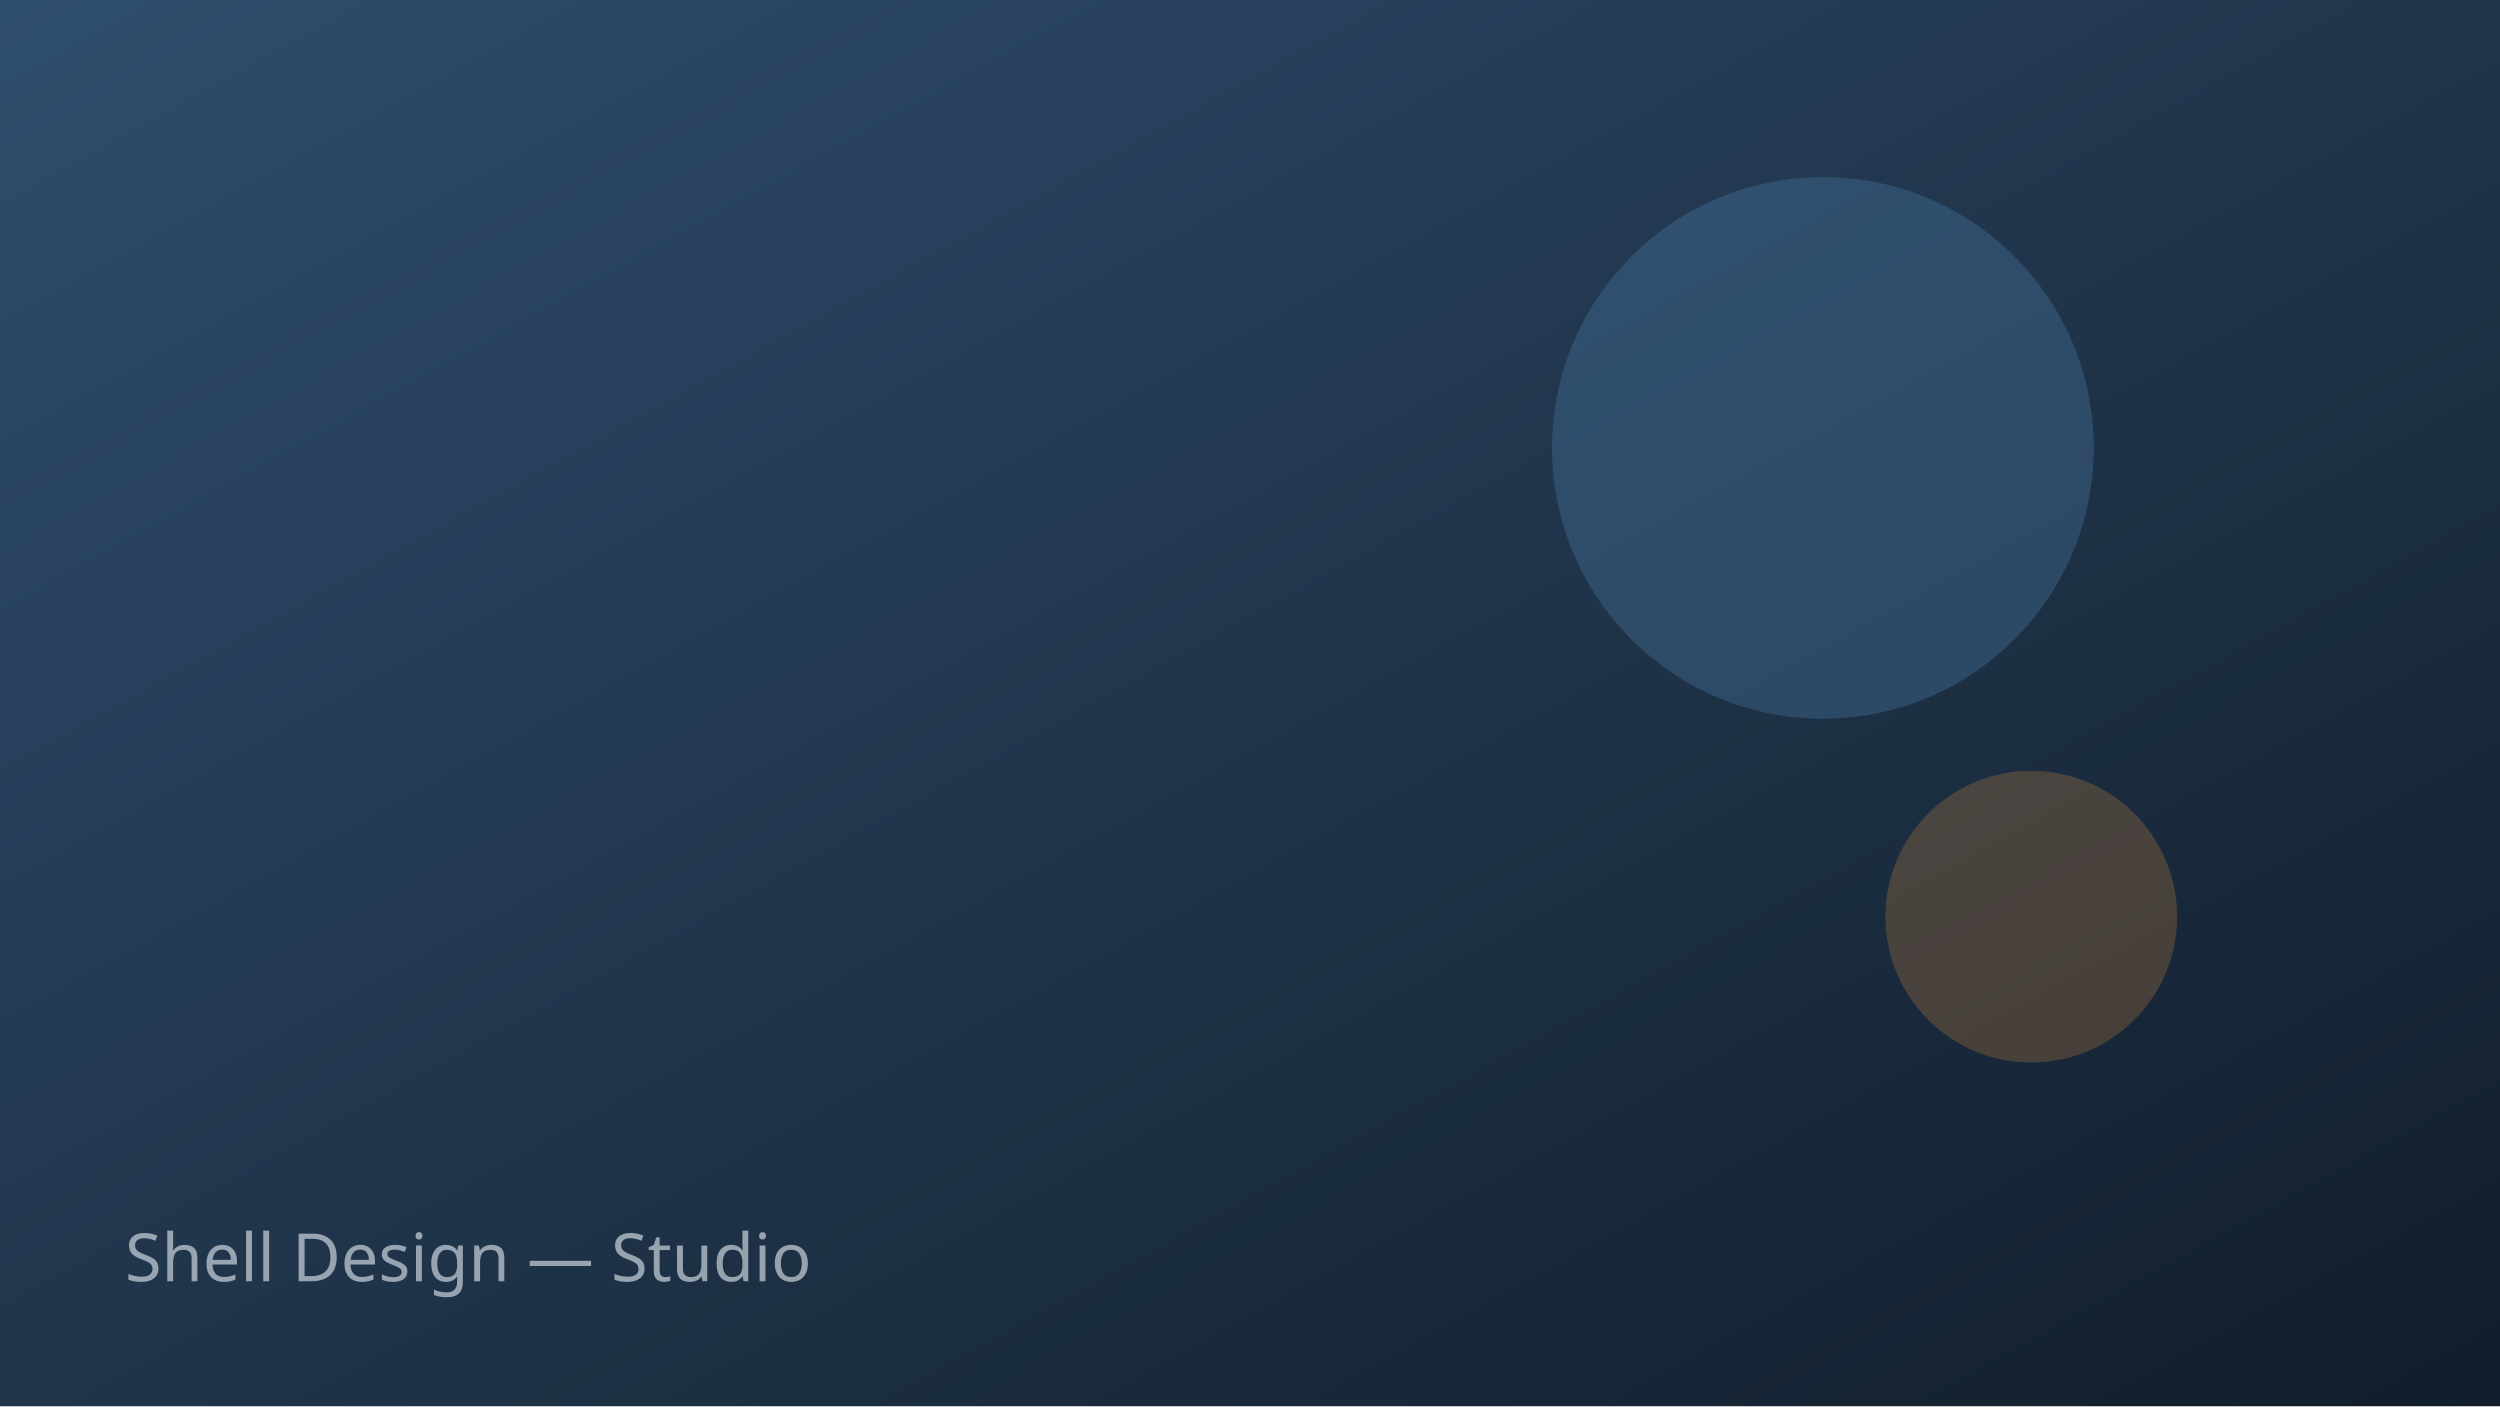
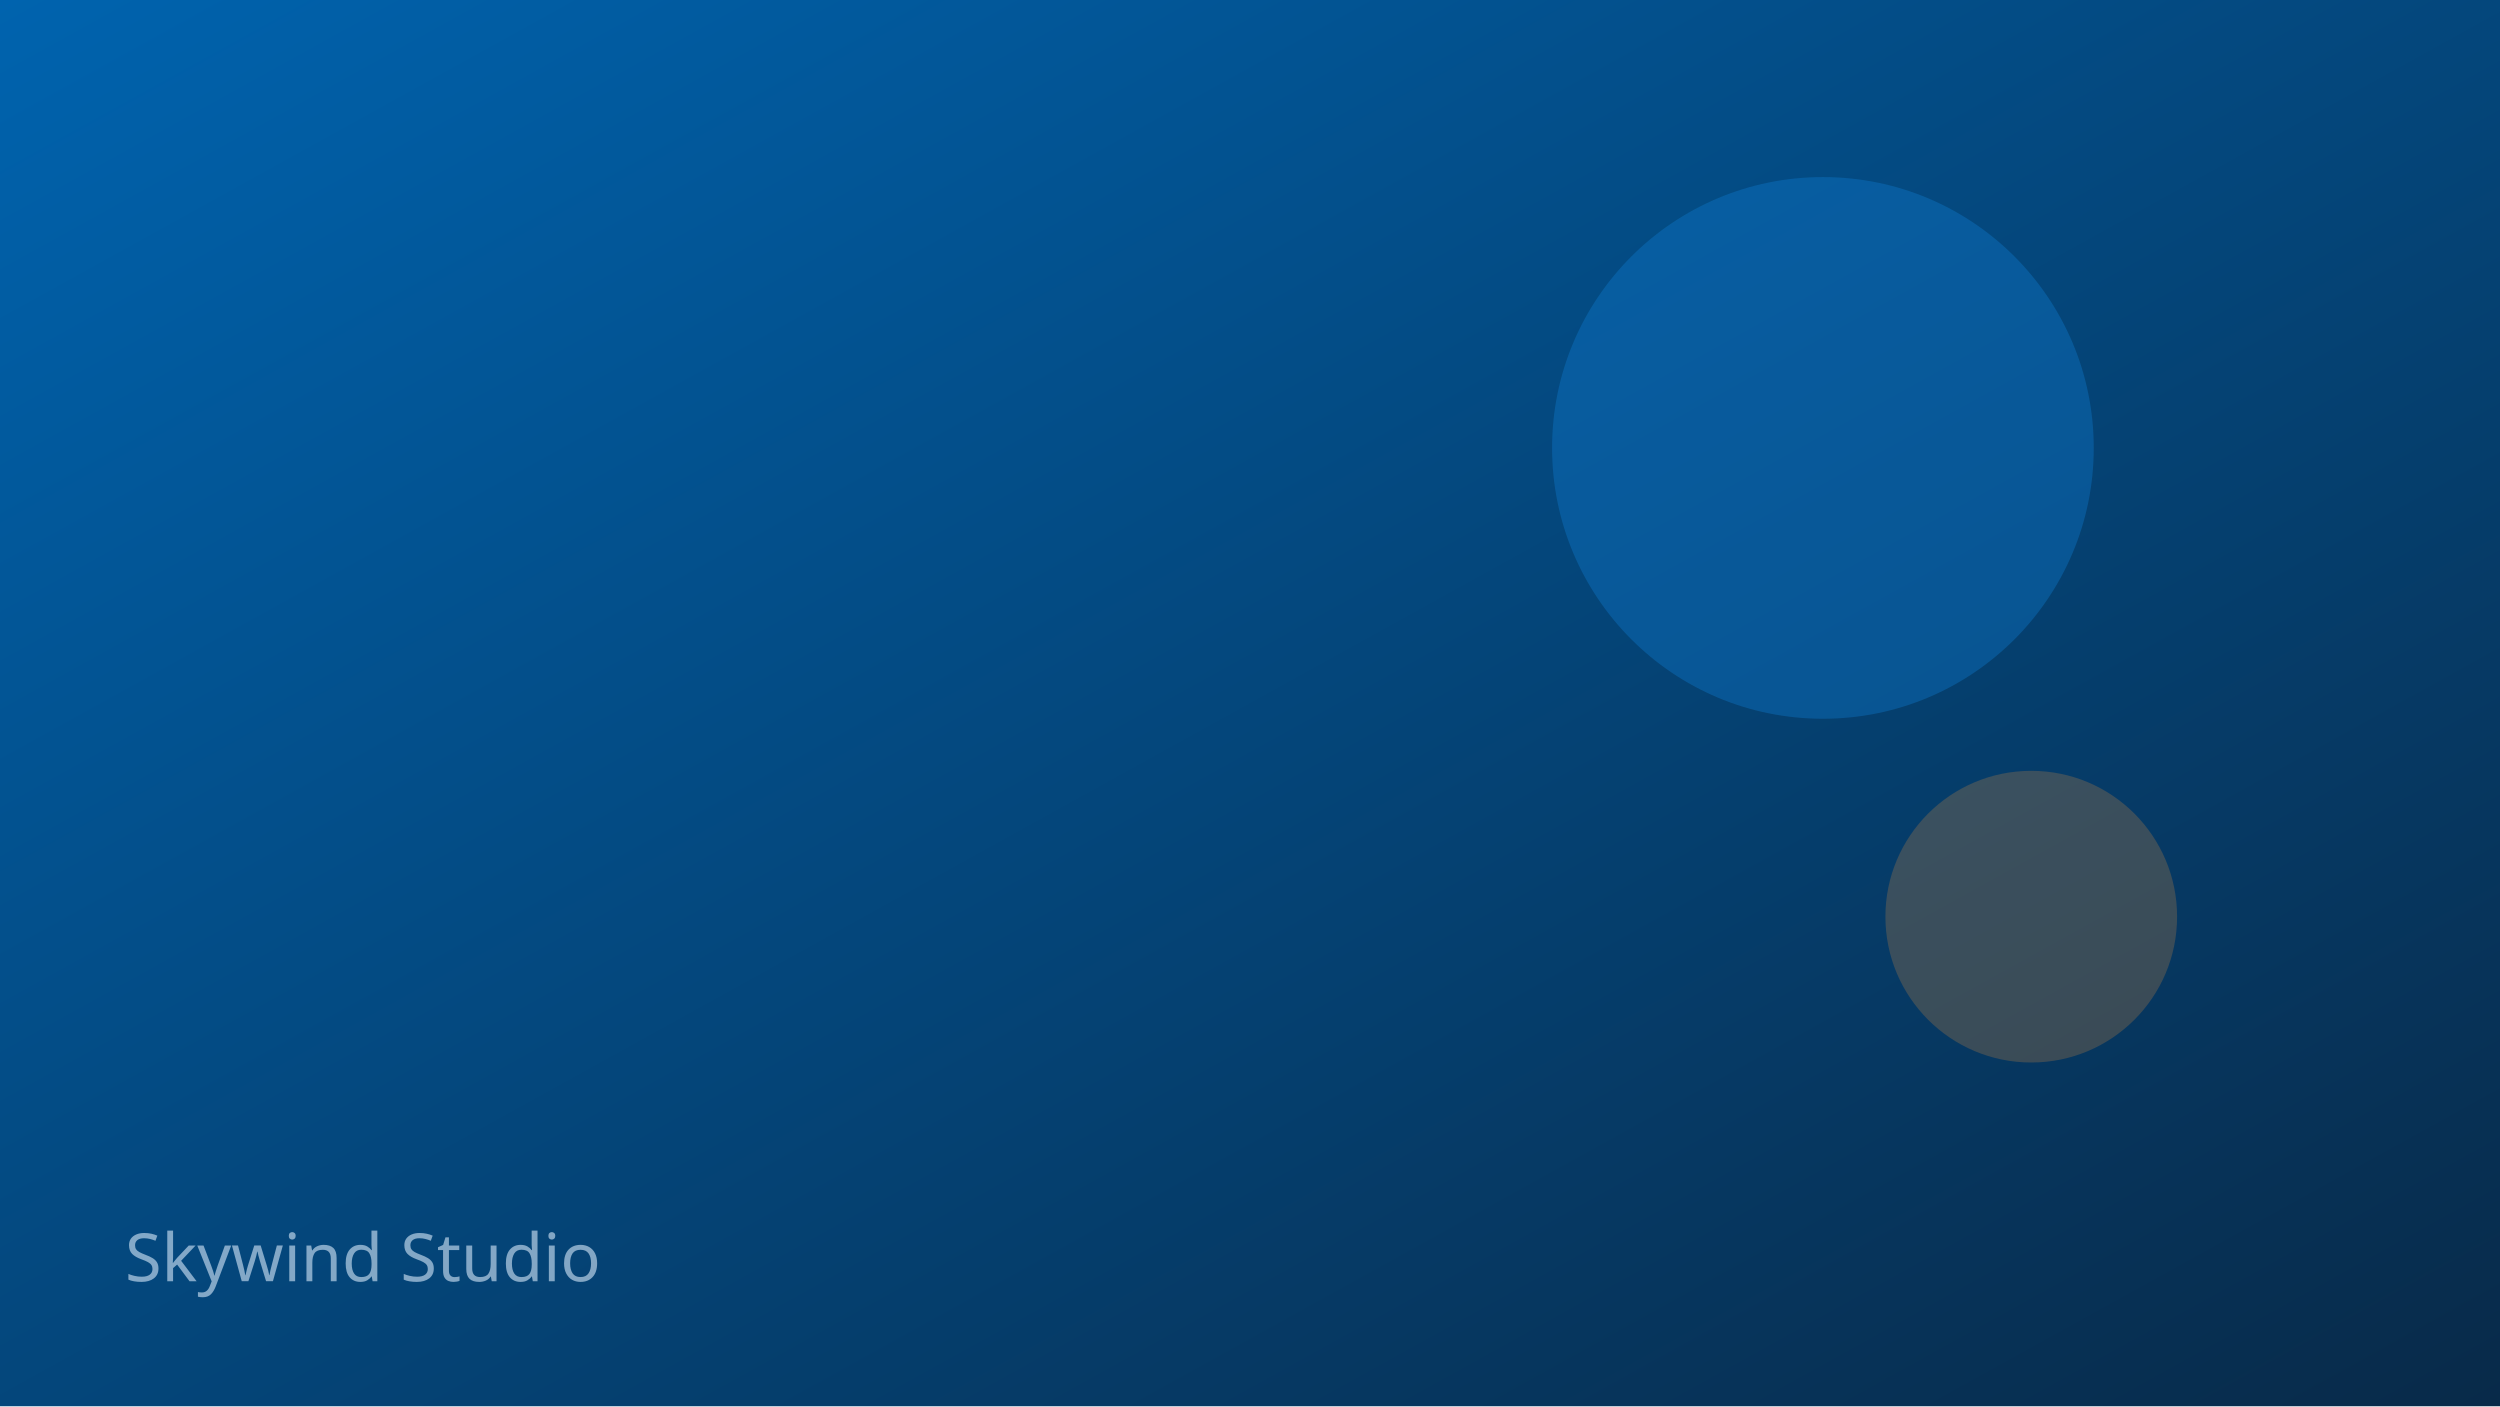
<svg xmlns="http://www.w3.org/2000/svg" width="2400" height="1350" viewBox="0 0 2400 1350">
  <defs>
    <linearGradient id="g" x1="0" y1="0" x2="1" y2="1">
-       <stop offset="0" stop-color="#2f4d6d" />
-       <stop offset="1" stop-color="#111d2a" />
+       <stop offset="0" stop-color="#0063ae" />
+       <stop offset="1" stop-color="#082a49" />
    </linearGradient>
  </defs>
  <rect width="2400" height="1350" fill="url(#g)" />
-   <circle cx="1750" cy="430" r="260" fill="#4b78a3" opacity="0.35" />
+   <circle cx="1750" cy="430" r="260" fill="#0f7fd6" opacity="0.35" />
  <circle cx="1950" cy="880" r="140" fill="#d78a3f" opacity="0.25" />
-   <text x="120" y="1230" font-family="sans-serif" font-size="64" fill="#e7eef5" opacity="0.6">Shell Design — Studio</text>
+   <text x="120" y="1230" font-family="sans-serif" font-size="64" fill="#d7e9fa" opacity="0.6">Skywind Studio</text>
</svg>
